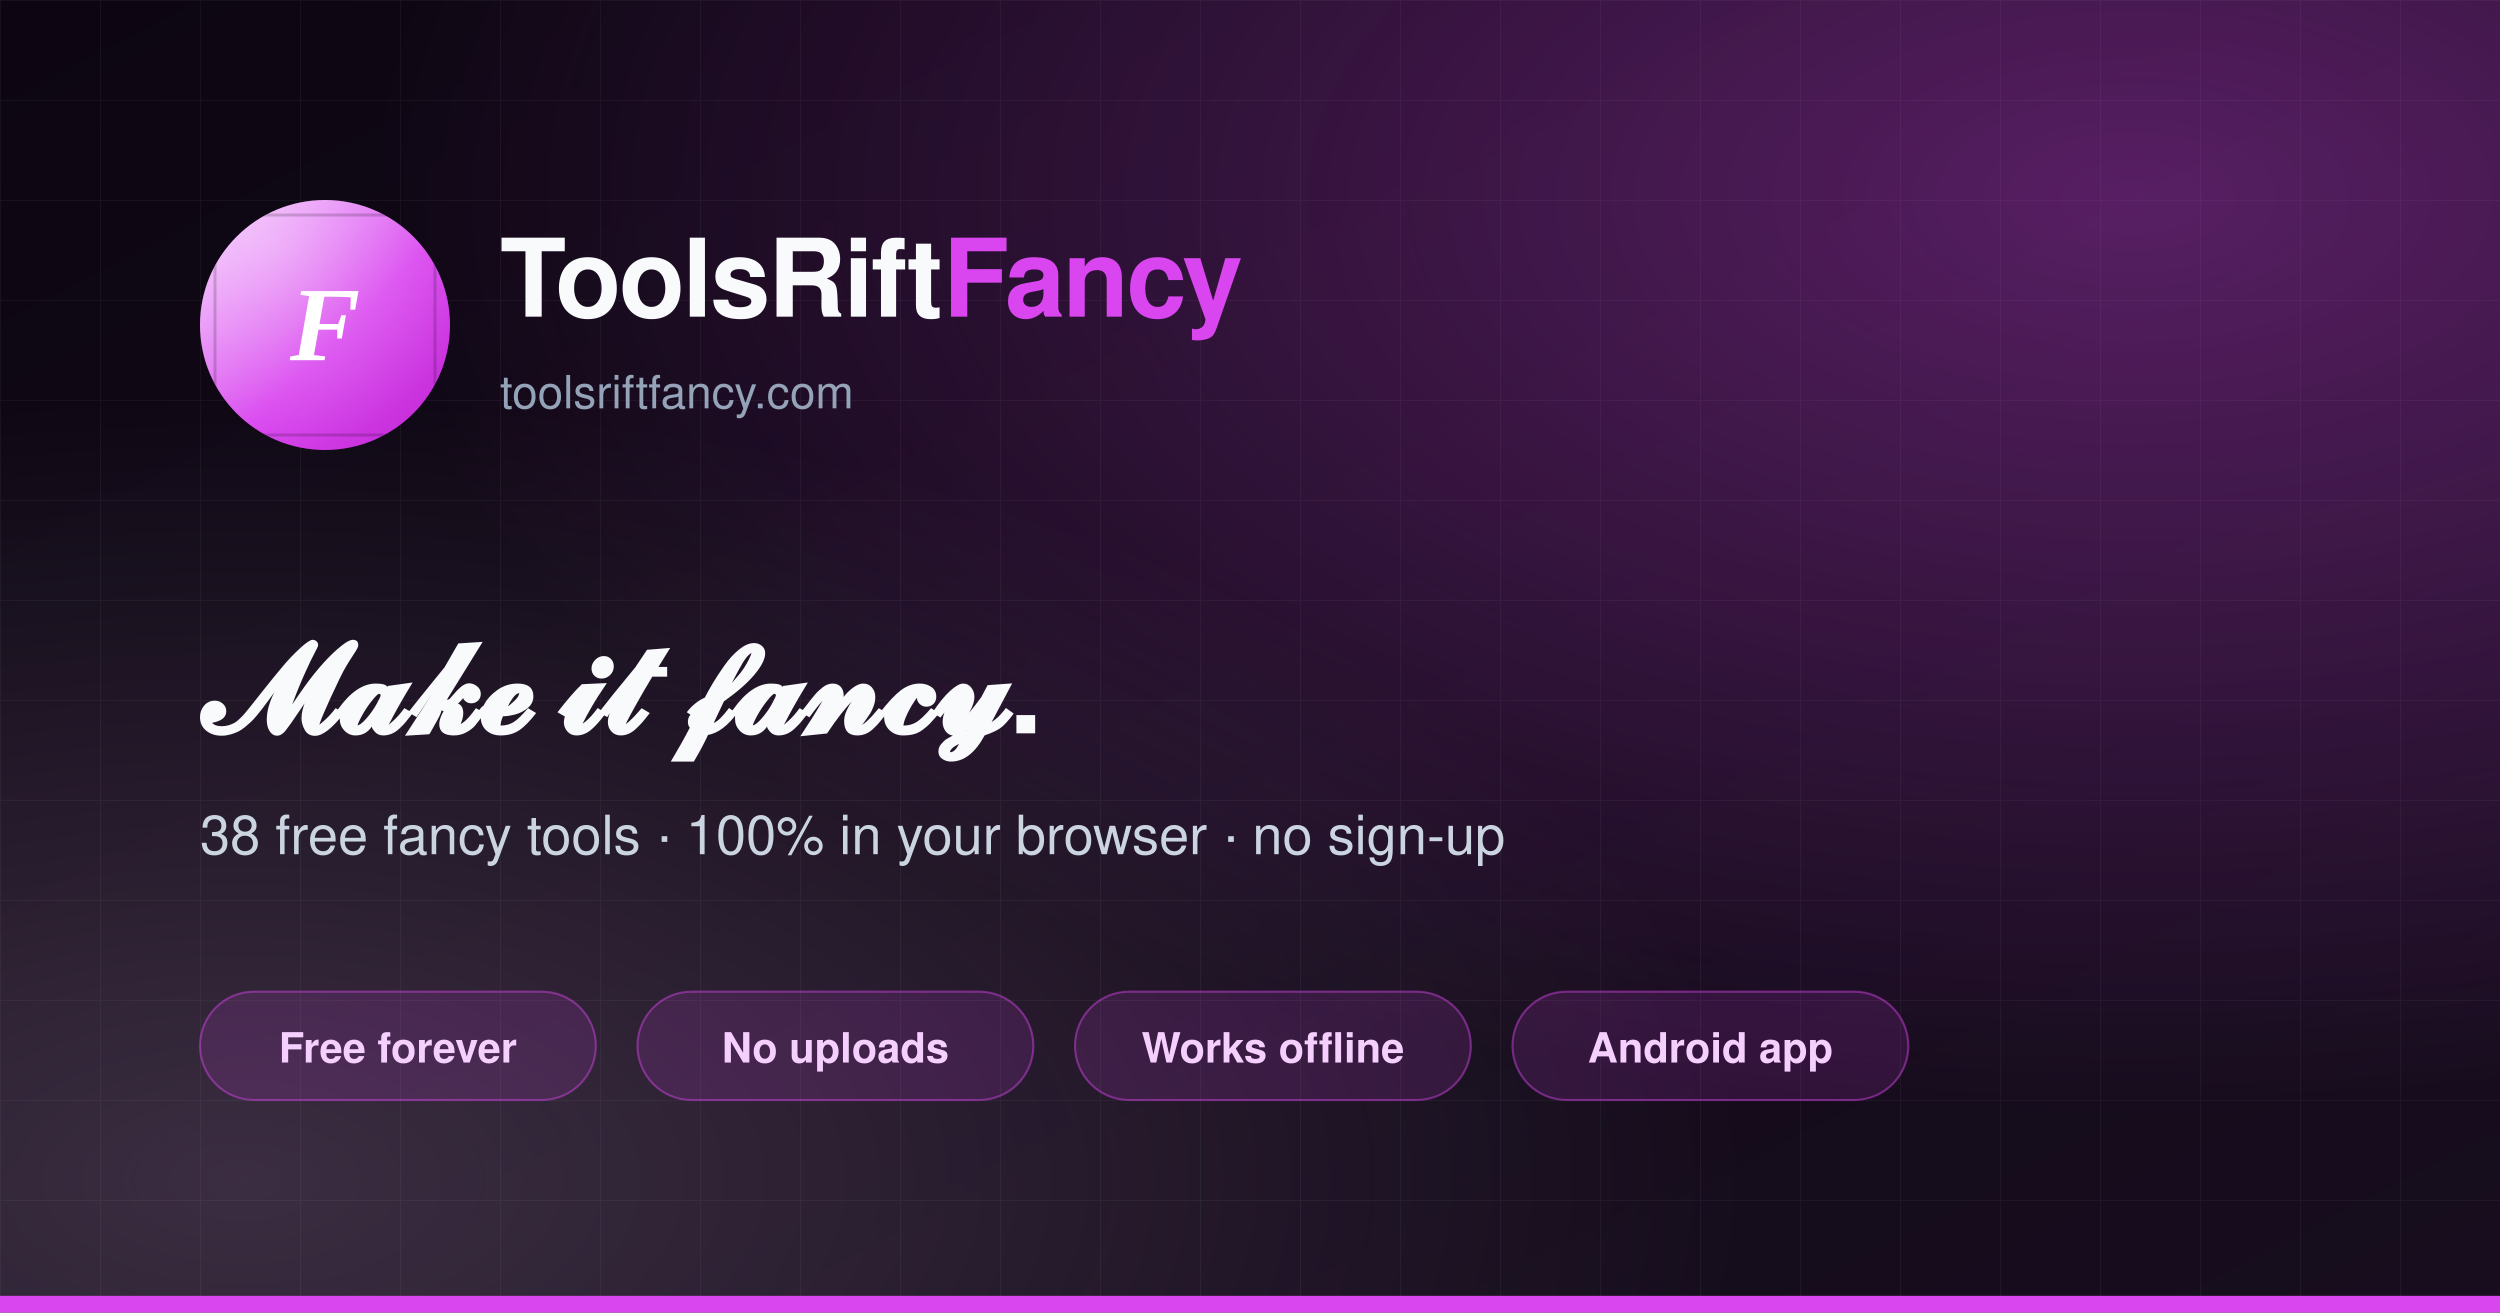
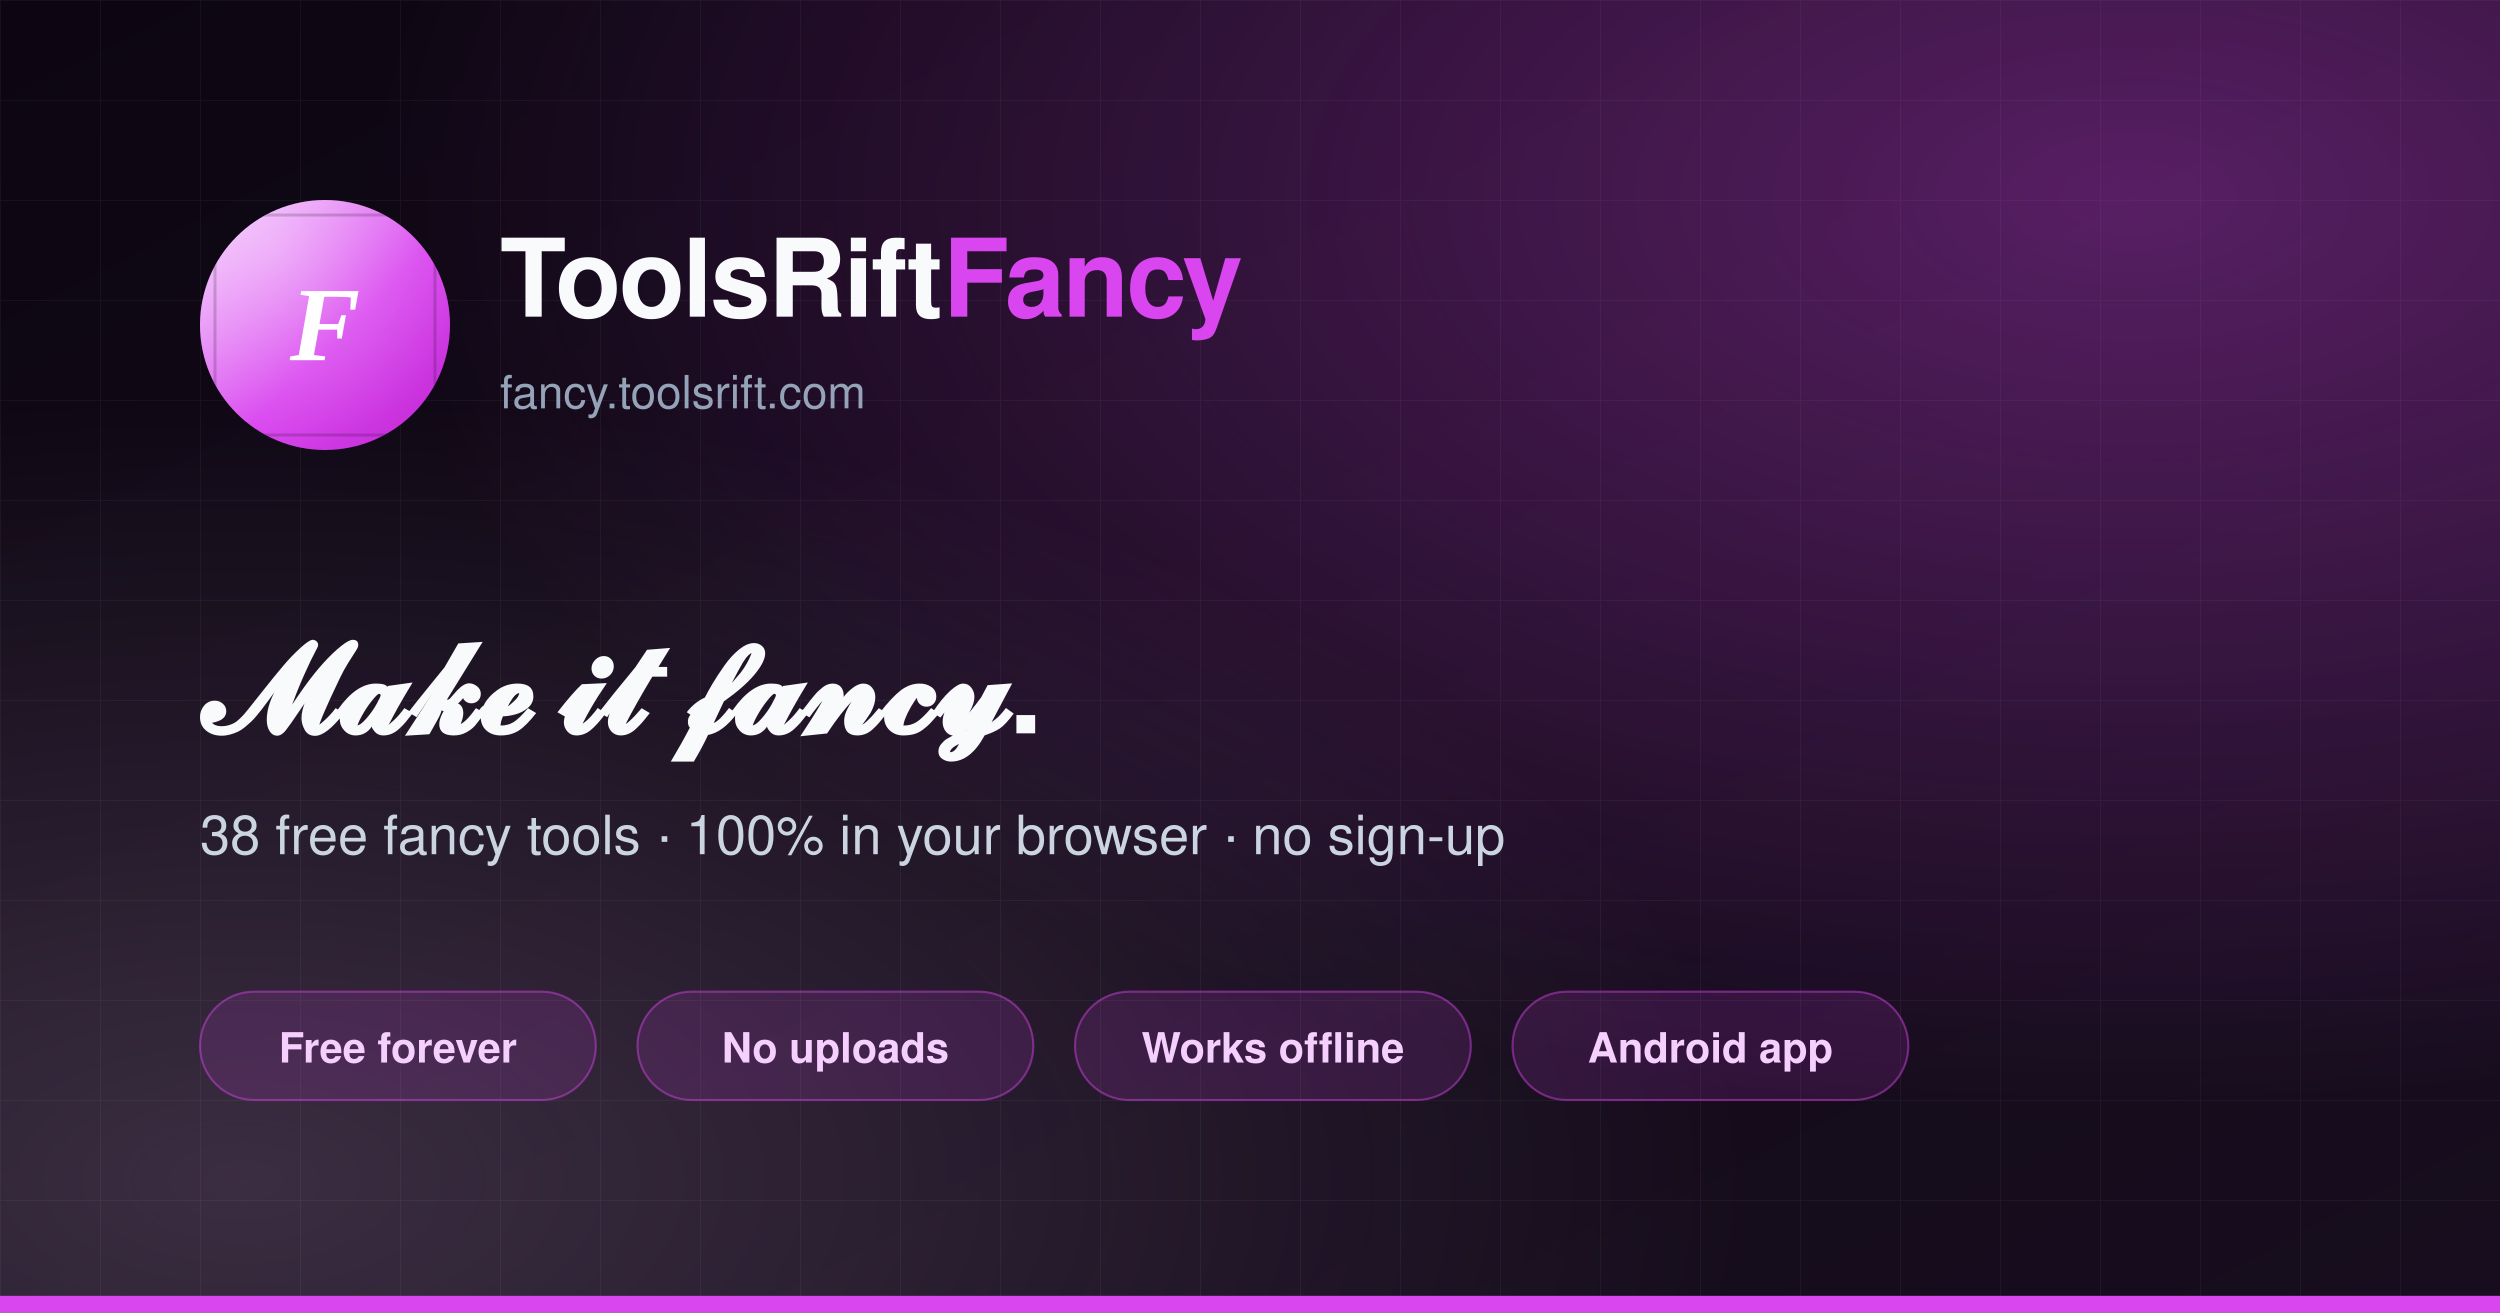
<svg xmlns="http://www.w3.org/2000/svg" viewBox="0 0 1200 630" width="1200" height="630">
  <defs>
    <linearGradient id="bg" x1="0" y1="0" x2="1" y2="1">
      <stop offset="0" stop-color="#0D0612" />
      <stop offset="1" stop-color="#170D1E" />
    </linearGradient>
    <radialGradient id="glow" cx="0.85" cy="0.15" r="0.7">
      <stop offset="0" stop-color="#D946EF" stop-opacity="0.35" />
      <stop offset="1" stop-color="#D946EF" stop-opacity="0" />
    </radialGradient>
    <radialGradient id="glow2" cx="0.1" cy="0.9" r="0.6">
      <stop offset="0" stop-color="#F5D0FE" stop-opacity="0.18" />
      <stop offset="1" stop-color="#F5D0FE" stop-opacity="0" />
    </radialGradient>
    <pattern id="grid" width="48" height="48" patternUnits="userSpaceOnUse">
      <path d="M48 0H0v48" fill="none" stroke="#fff" stroke-opacity="0.045" />
    </pattern>
  </defs>
  <rect width="1200" height="630" fill="url(#bg)" />
  <rect width="1200" height="630" fill="url(#grid)" />
  <rect width="1200" height="630" fill="url(#glow)" />
  <rect width="1200" height="630" fill="url(#glow2)" />
  <g transform="translate(96 96)">
    <defs>
      <linearGradient id="og-g" x1="0" y1="0" x2="1" y2="1">
        <stop offset="0" stop-color="#F5D0FE" />
        <stop offset="0.55" stop-color="#D946EF" />
        <stop offset="1" stop-color="#C026D3" />
      </linearGradient>
      <radialGradient id="og-hl" cx="0.3" cy="0.2" r="0.8">
        <stop offset="0" stop-color="#fff" stop-opacity="0.28" />
        <stop offset="1" stop-color="#fff" stop-opacity="0" />
      </radialGradient>
      <clipPath id="og-c">
        <circle cx="60" cy="60" r="60" />
      </clipPath>
    </defs>
    <g clip-path="url(#og-c)">
      <rect width="120" height="120" fill="url(#og-g)" />
      <rect width="120" height="120" fill="url(#og-hl)" />
      <rect x="7.2" y="7.2" width="105.6" height="105.6" rx="19.2" fill="none" stroke="#0D0612" stroke-opacity="0.18" stroke-width="1.44" />
    </g>
    <g transform="translate(21.60 21.60) scale(0.768)" color="#ffffff">
      <text x="50" y="72" text-anchor="middle" font-family="Georgia, 'Times New Roman', serif" font-style="italic" font-weight="700" font-size="66" fill="currentColor">F</text>
    </g>
  </g>
  <text x="240" y="152" font-family="Sora, 'Segoe UI', system-ui, -apple-system, Helvetica, Arial, sans-serif" font-weight="800" font-size="52" letter-spacing="-1.2" fill="#F8FAFC">ToolsRift<tspan fill="#D946EF"> Fancy</tspan>
  </text>
-   <text x="240" y="196" font-family="Sora, 'Segoe UI', system-ui, -apple-system, Helvetica, Arial, sans-serif" font-weight="500" font-size="22" fill="#94A3B8">toolsriftfancy.com</text>
+   <text x="240" y="196" font-family="Sora, 'Segoe UI', system-ui, -apple-system, Helvetica, Arial, sans-serif" font-weight="500" font-size="22" fill="#94A3B8">fancy.toolsrift.com</text>
  <text x="96" y="352" font-family="Sora, 'Segoe UI', system-ui, -apple-system, Helvetica, Arial, sans-serif" font-weight="800" font-size="60" letter-spacing="-1.5" fill="#F8FAFC">𝓜𝓪𝓴𝓮 𝓲𝓽 𝓯𝓪𝓷𝓬𝔂.</text>
  <text x="96" y="410" font-family="Sora, 'Segoe UI', system-ui, -apple-system, Helvetica, Arial, sans-serif" font-weight="500" font-size="26" fill="#CBD5E1">38 free fancy tools · 100% in your browser · no sign-up</text>
  <g transform="translate(96 476)">
    <rect x="0" y="0" width="190" height="52" rx="26" fill="#D946EF" fill-opacity="0.14" stroke="#D946EF" stroke-opacity="0.45" />
    <text x="95" y="34" text-anchor="middle" font-family="Sora, 'Segoe UI', system-ui, -apple-system, Helvetica, Arial, sans-serif" font-weight="700" font-size="20" fill="#F5D0FE">Free forever</text>
    <rect x="210" y="0" width="190" height="52" rx="26" fill="#D946EF" fill-opacity="0.14" stroke="#D946EF" stroke-opacity="0.45" />
    <text x="305" y="34" text-anchor="middle" font-family="Sora, 'Segoe UI', system-ui, -apple-system, Helvetica, Arial, sans-serif" font-weight="700" font-size="20" fill="#F5D0FE">No uploads</text>
    <rect x="420" y="0" width="190" height="52" rx="26" fill="#D946EF" fill-opacity="0.14" stroke="#D946EF" stroke-opacity="0.45" />
    <text x="515" y="34" text-anchor="middle" font-family="Sora, 'Segoe UI', system-ui, -apple-system, Helvetica, Arial, sans-serif" font-weight="700" font-size="20" fill="#F5D0FE">Works offline</text>
    <rect x="630" y="0" width="190" height="52" rx="26" fill="#D946EF" fill-opacity="0.14" stroke="#D946EF" stroke-opacity="0.45" />
    <text x="725" y="34" text-anchor="middle" font-family="Sora, 'Segoe UI', system-ui, -apple-system, Helvetica, Arial, sans-serif" font-weight="700" font-size="20" fill="#F5D0FE">Android app</text>
  </g>
  <rect x="0" y="622" width="1200" height="8" fill="#D946EF" />
</svg>
